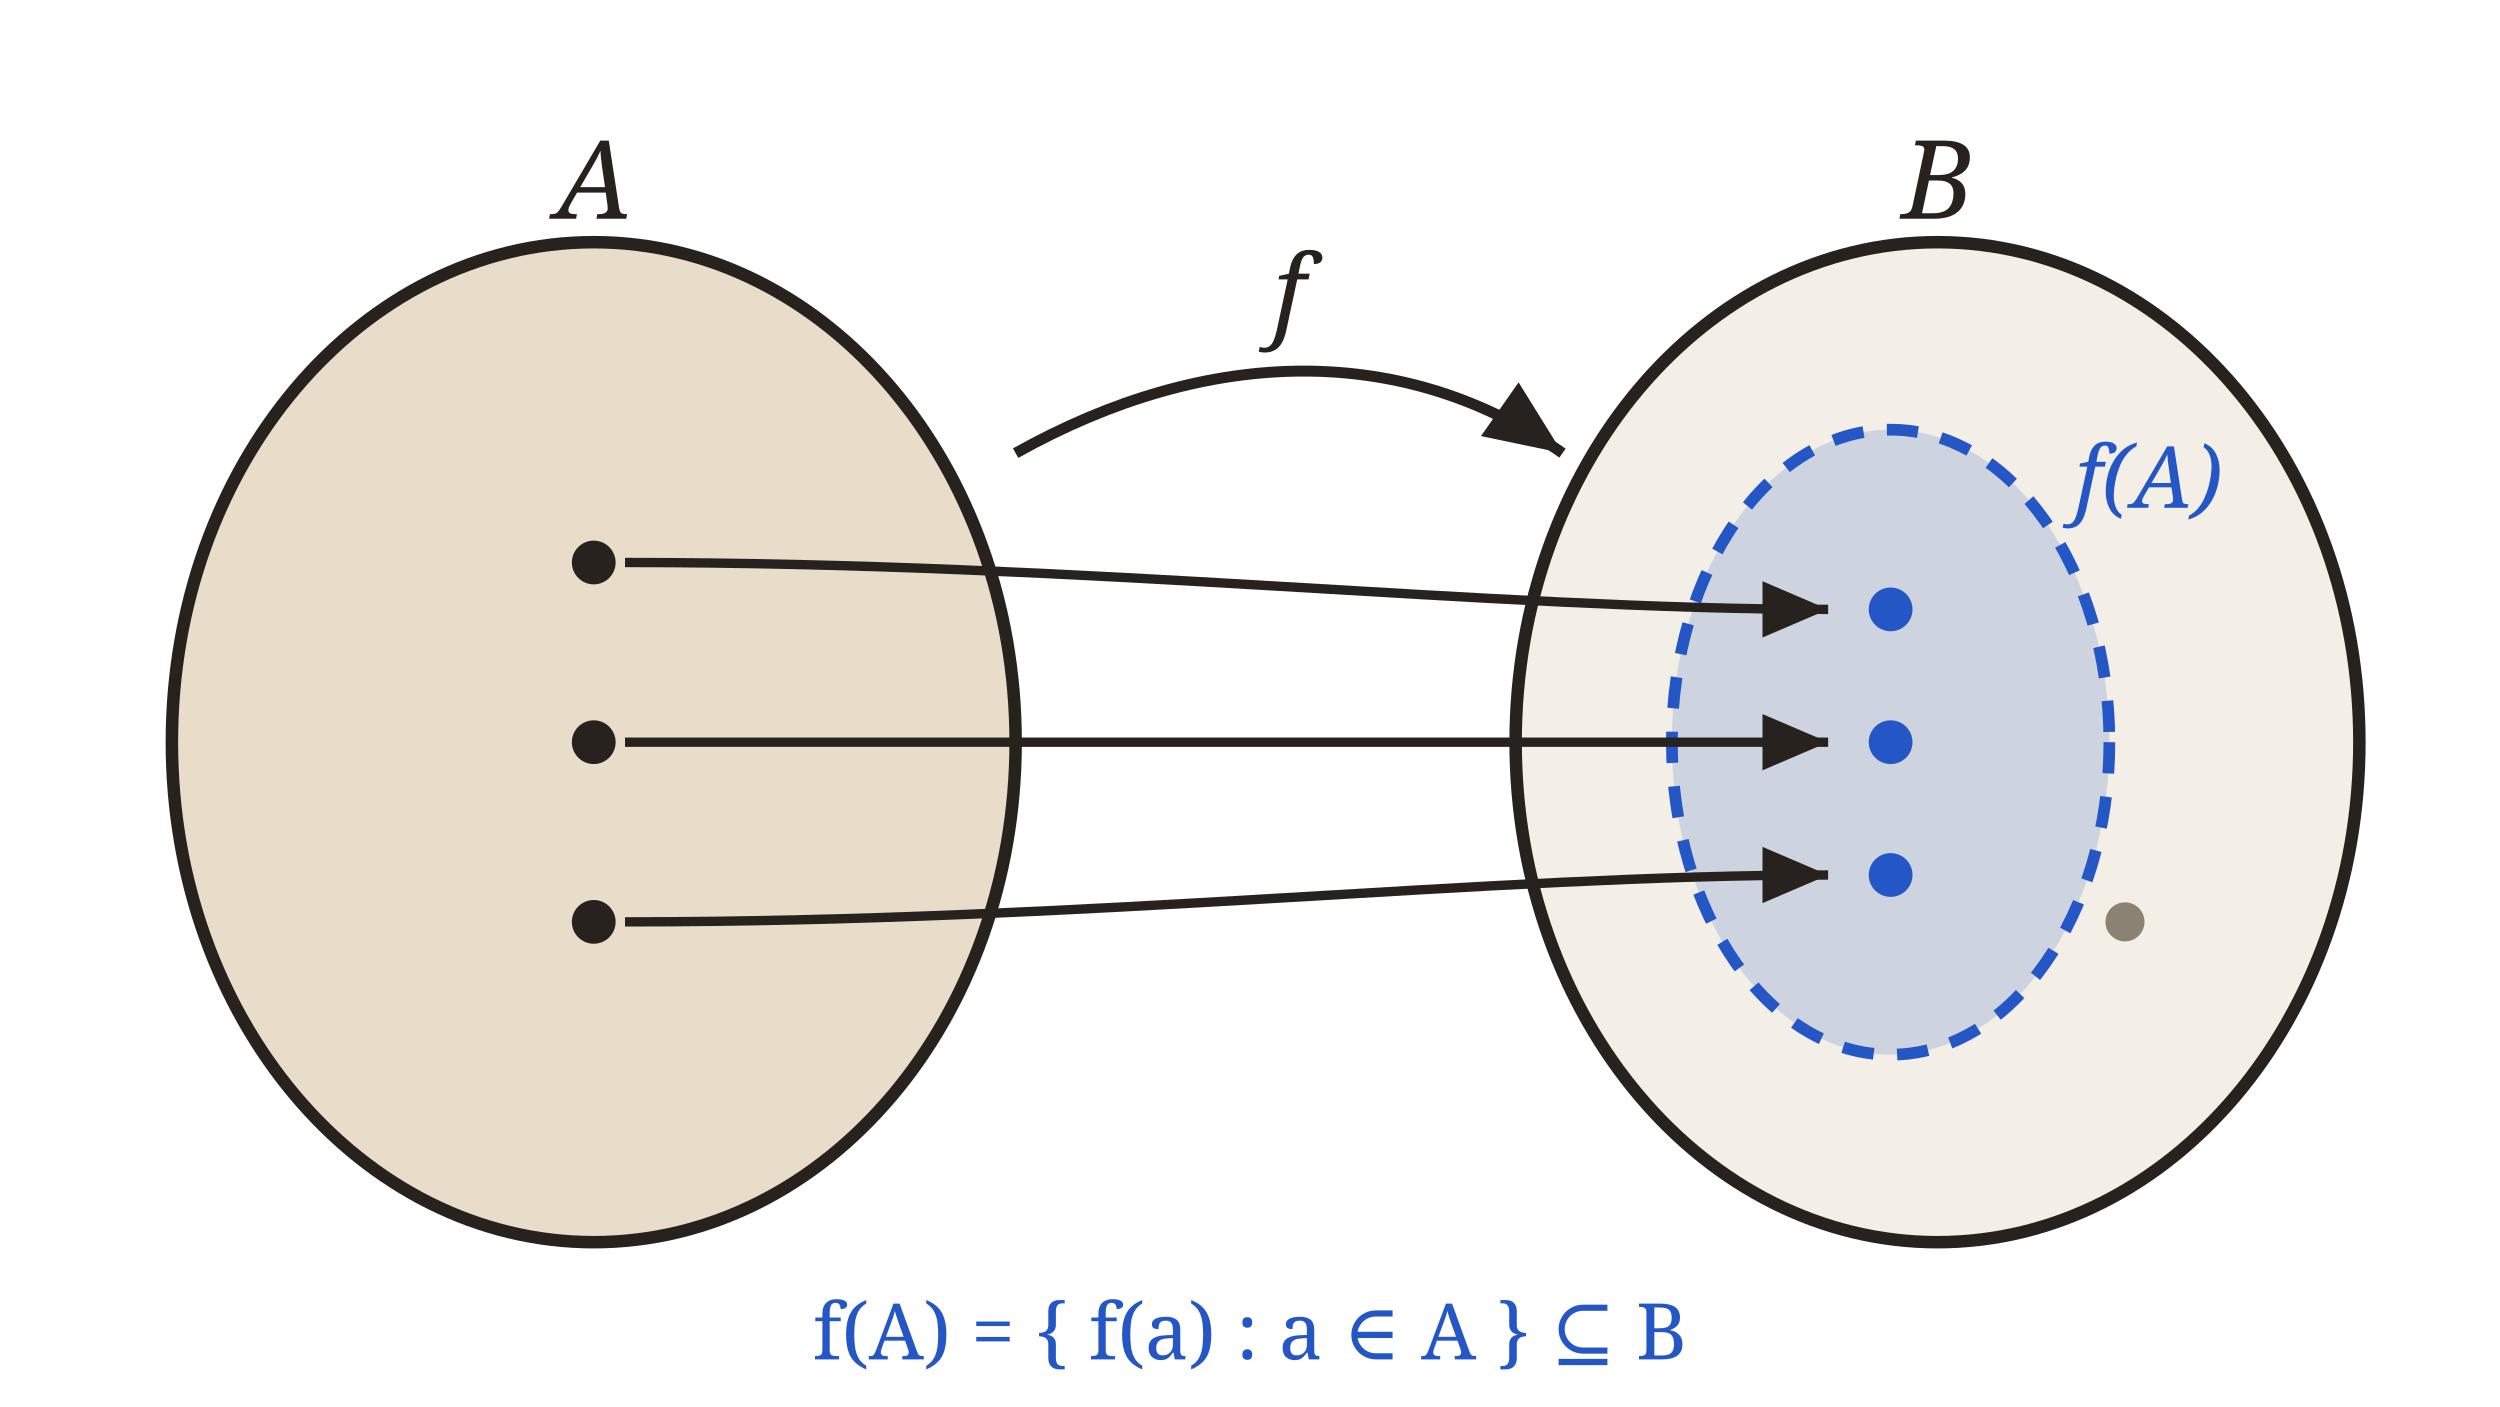
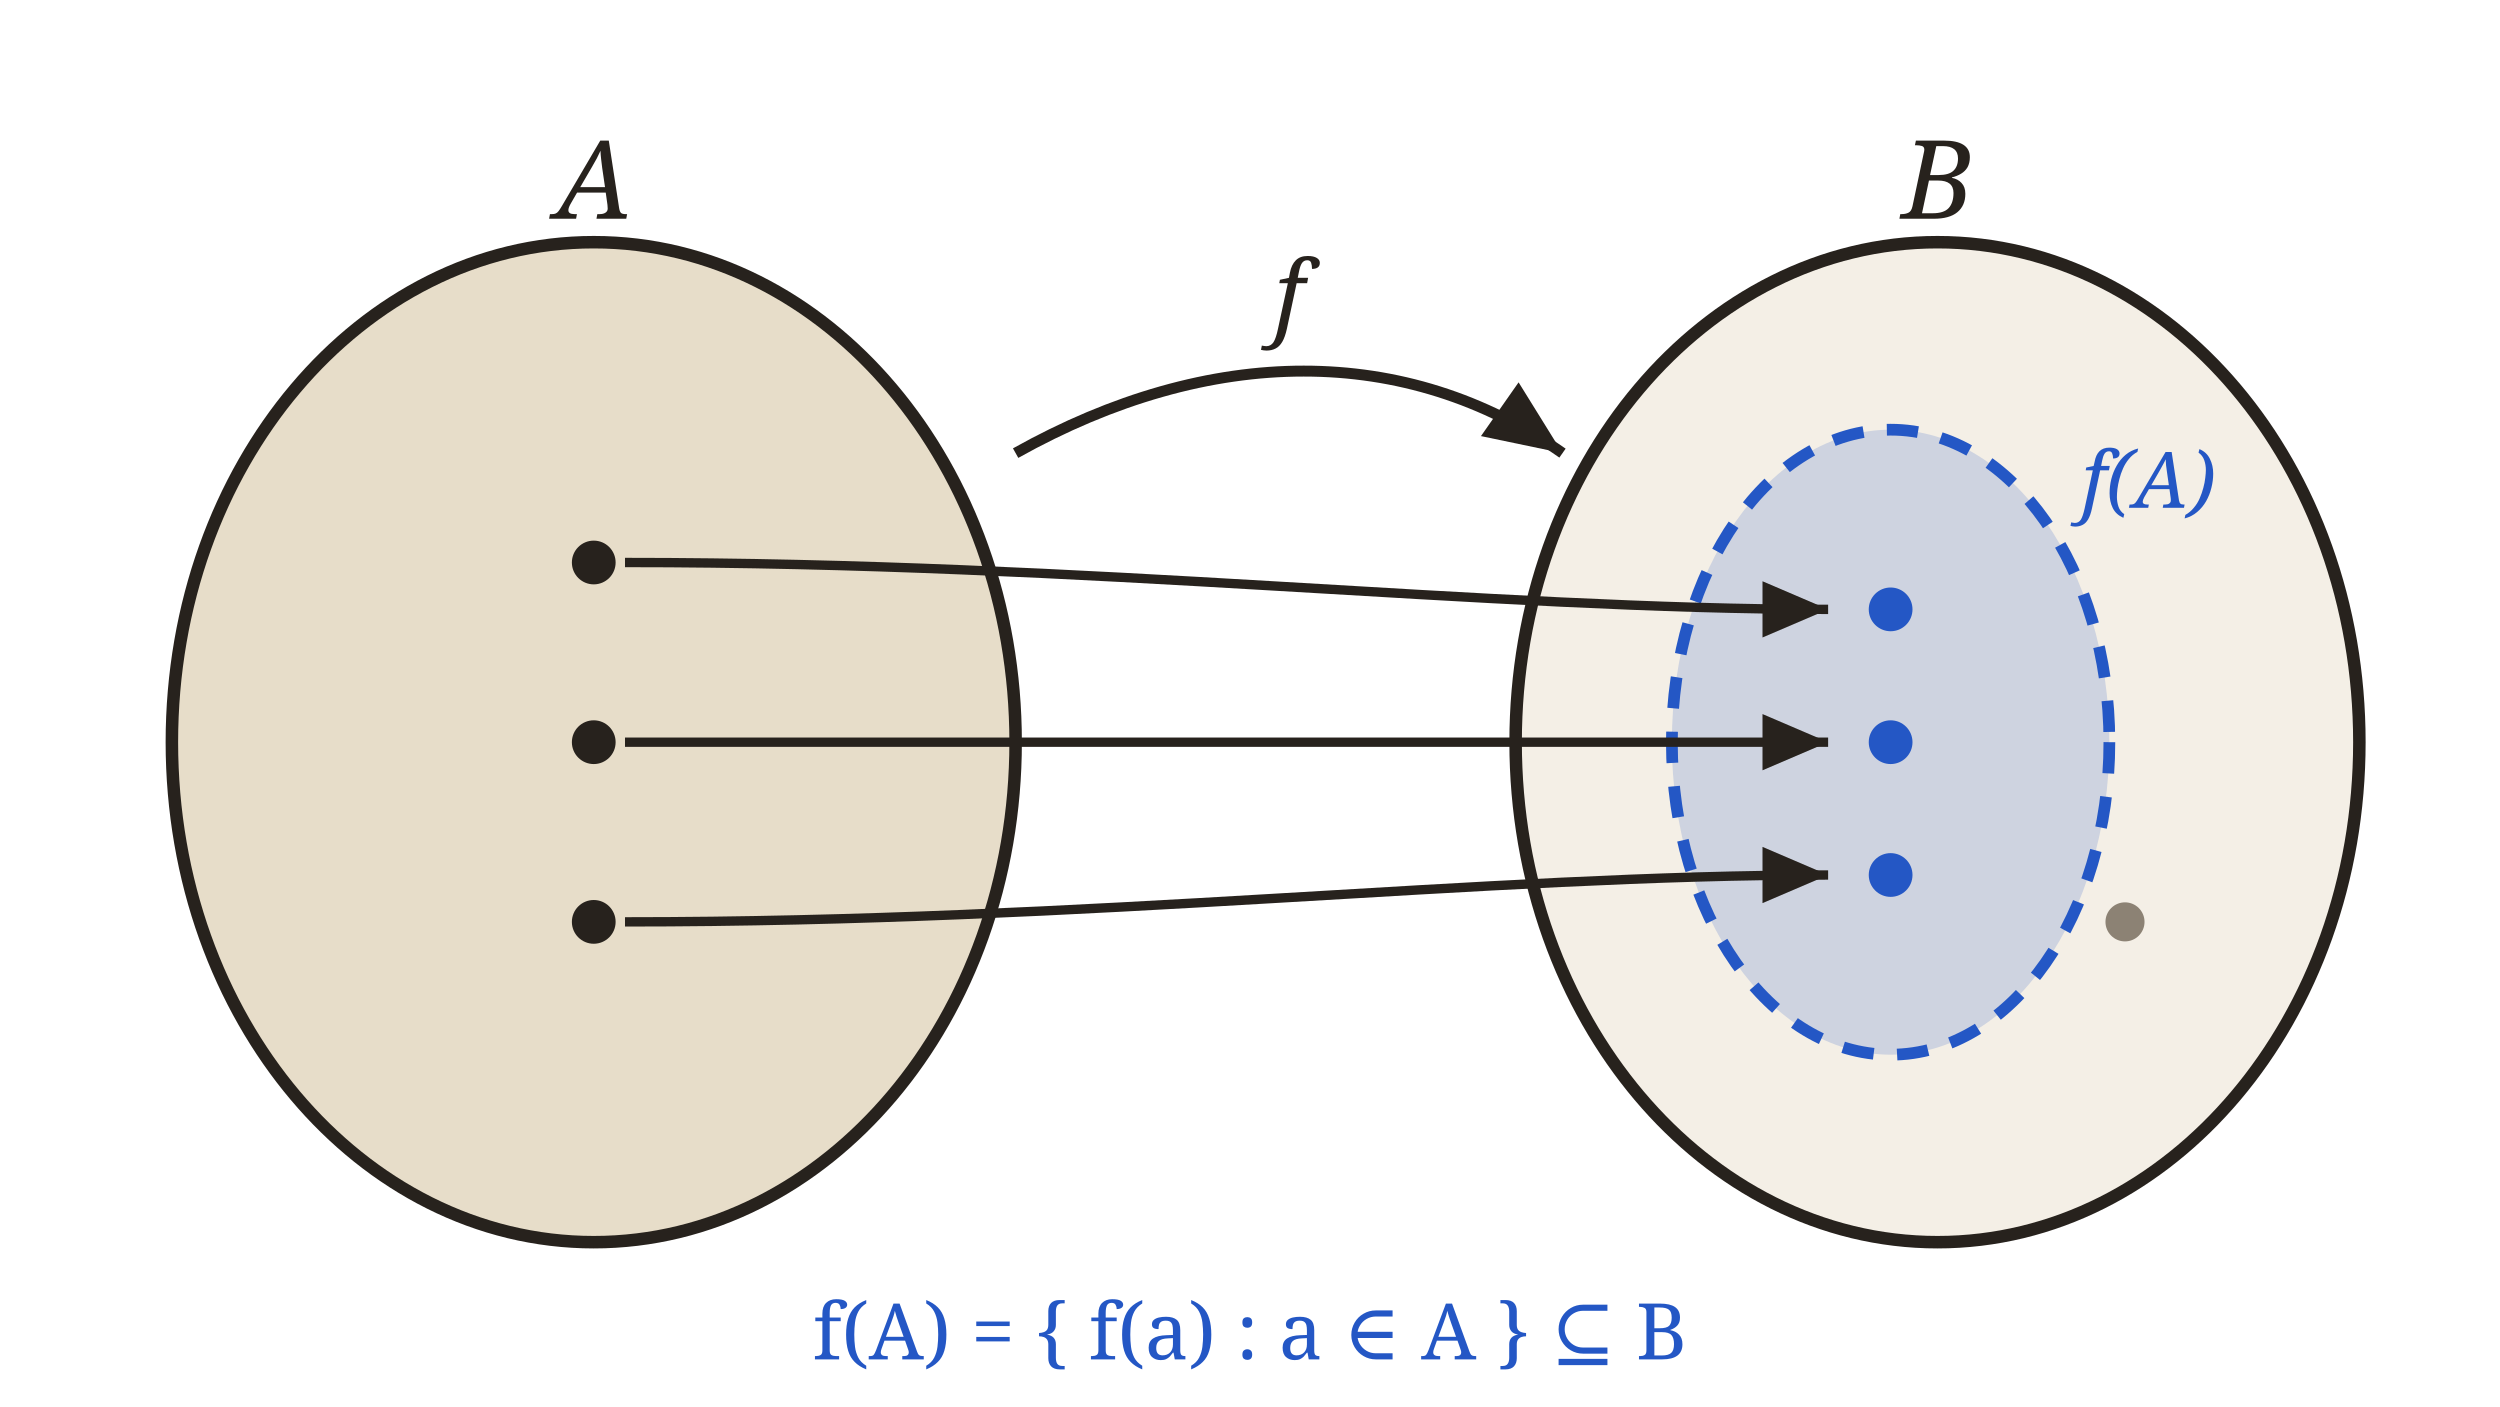
<svg xmlns="http://www.w3.org/2000/svg" viewBox="0 0 320 180" font-family="'Newsreader',Georgia,serif" role="img">
  <defs>
    <marker id="ar" markerWidth="9" markerHeight="9" refX="7" refY="3" orient="auto">
      <path d="M0,0 L7,3 L0,6 Z" fill="var(--dia-ink,#27221d)" />
    </marker>
    <marker id="ara" markerWidth="9" markerHeight="9" refX="7" refY="3" orient="auto">
      <path d="M0,0 L7,3 L0,6 Z" fill="var(--dia-acc,#2457c5)" />
    </marker>
  </defs>
  <ellipse cx="76" cy="95" rx="54" ry="64" fill="var(--dia-fill,#e7ddc9)" stroke="var(--dia-ink,#27221d)" stroke-width="1.6" />
  <text x="76" y="28" font-size="14" fill="var(--dia-ink,#27221d)" text-anchor="middle" font-style="italic">A</text>
  <circle cx="76" cy="72" r="2.8" fill="var(--dia-ink,#27221d)" />
  <circle cx="76" cy="95" r="2.8" fill="var(--dia-ink,#27221d)" />
  <circle cx="76" cy="118" r="2.8" fill="var(--dia-ink,#27221d)" />
  <ellipse cx="248" cy="95" rx="54" ry="64" fill="var(--dia-fill2,#f4efe6)" stroke="var(--dia-ink,#27221d)" stroke-width="1.6" />
  <text x="248" y="28" font-size="14" fill="var(--dia-ink,#27221d)" text-anchor="middle" font-style="italic">B</text>
  <ellipse cx="242" cy="95" rx="28" ry="40" fill="var(--dia-acc,#2457c5)" fill-opacity="0.18" stroke="var(--dia-acc,#2457c5)" stroke-width="1.5" stroke-dasharray="4,3" />
-   <text x="275" y="65" font-size="11" fill="var(--dia-acc,#2457c5)" text-anchor="middle" font-style="italic">f(A)</text>
+   <text x="275" y="65" font-size="10" fill="var(--dia-acc,#2457c5)" text-anchor="middle" font-style="italic">f(A)</text>
  <circle cx="272" cy="118" r="2.5" fill="var(--dia-mut,#8c8274)" />
  <circle cx="242" cy="78" r="2.8" fill="var(--dia-acc,#2457c5)" />
  <circle cx="242" cy="95" r="2.8" fill="var(--dia-acc,#2457c5)" />
  <circle cx="242" cy="112" r="2.8" fill="var(--dia-acc,#2457c5)" />
  <path d="M80,72 C140,72 190,78 234,78" fill="none" stroke="var(--dia-ink,#27221d)" stroke-width="1.2" marker-end="url(#ar)" />
  <path d="M80,95 C140,95 190,95 234,95" fill="none" stroke="var(--dia-ink,#27221d)" stroke-width="1.2" marker-end="url(#ar)" />
  <path d="M80,118 C140,118 190,112 234,112" fill="none" stroke="var(--dia-ink,#27221d)" stroke-width="1.2" marker-end="url(#ar)" />
  <path d="M130,58 C155,44 180,44 200,58" fill="none" stroke="var(--dia-ink,#27221d)" stroke-width="1.4" marker-end="url(#ar)" />
-   <text x="165" y="42" font-size="13" fill="var(--dia-ink,#27221d)" text-anchor="middle" font-style="italic">f</text>
+   <text x="165" y="42" font-size="12" fill="var(--dia-ink,#27221d)" text-anchor="middle" font-style="italic">f</text>
  <text x="160" y="174" font-size="10" fill="var(--dia-acc,#2457c5)" text-anchor="middle">f(A) = { f(a) : a ∈ A
        } ⊆ B</text>
</svg>
